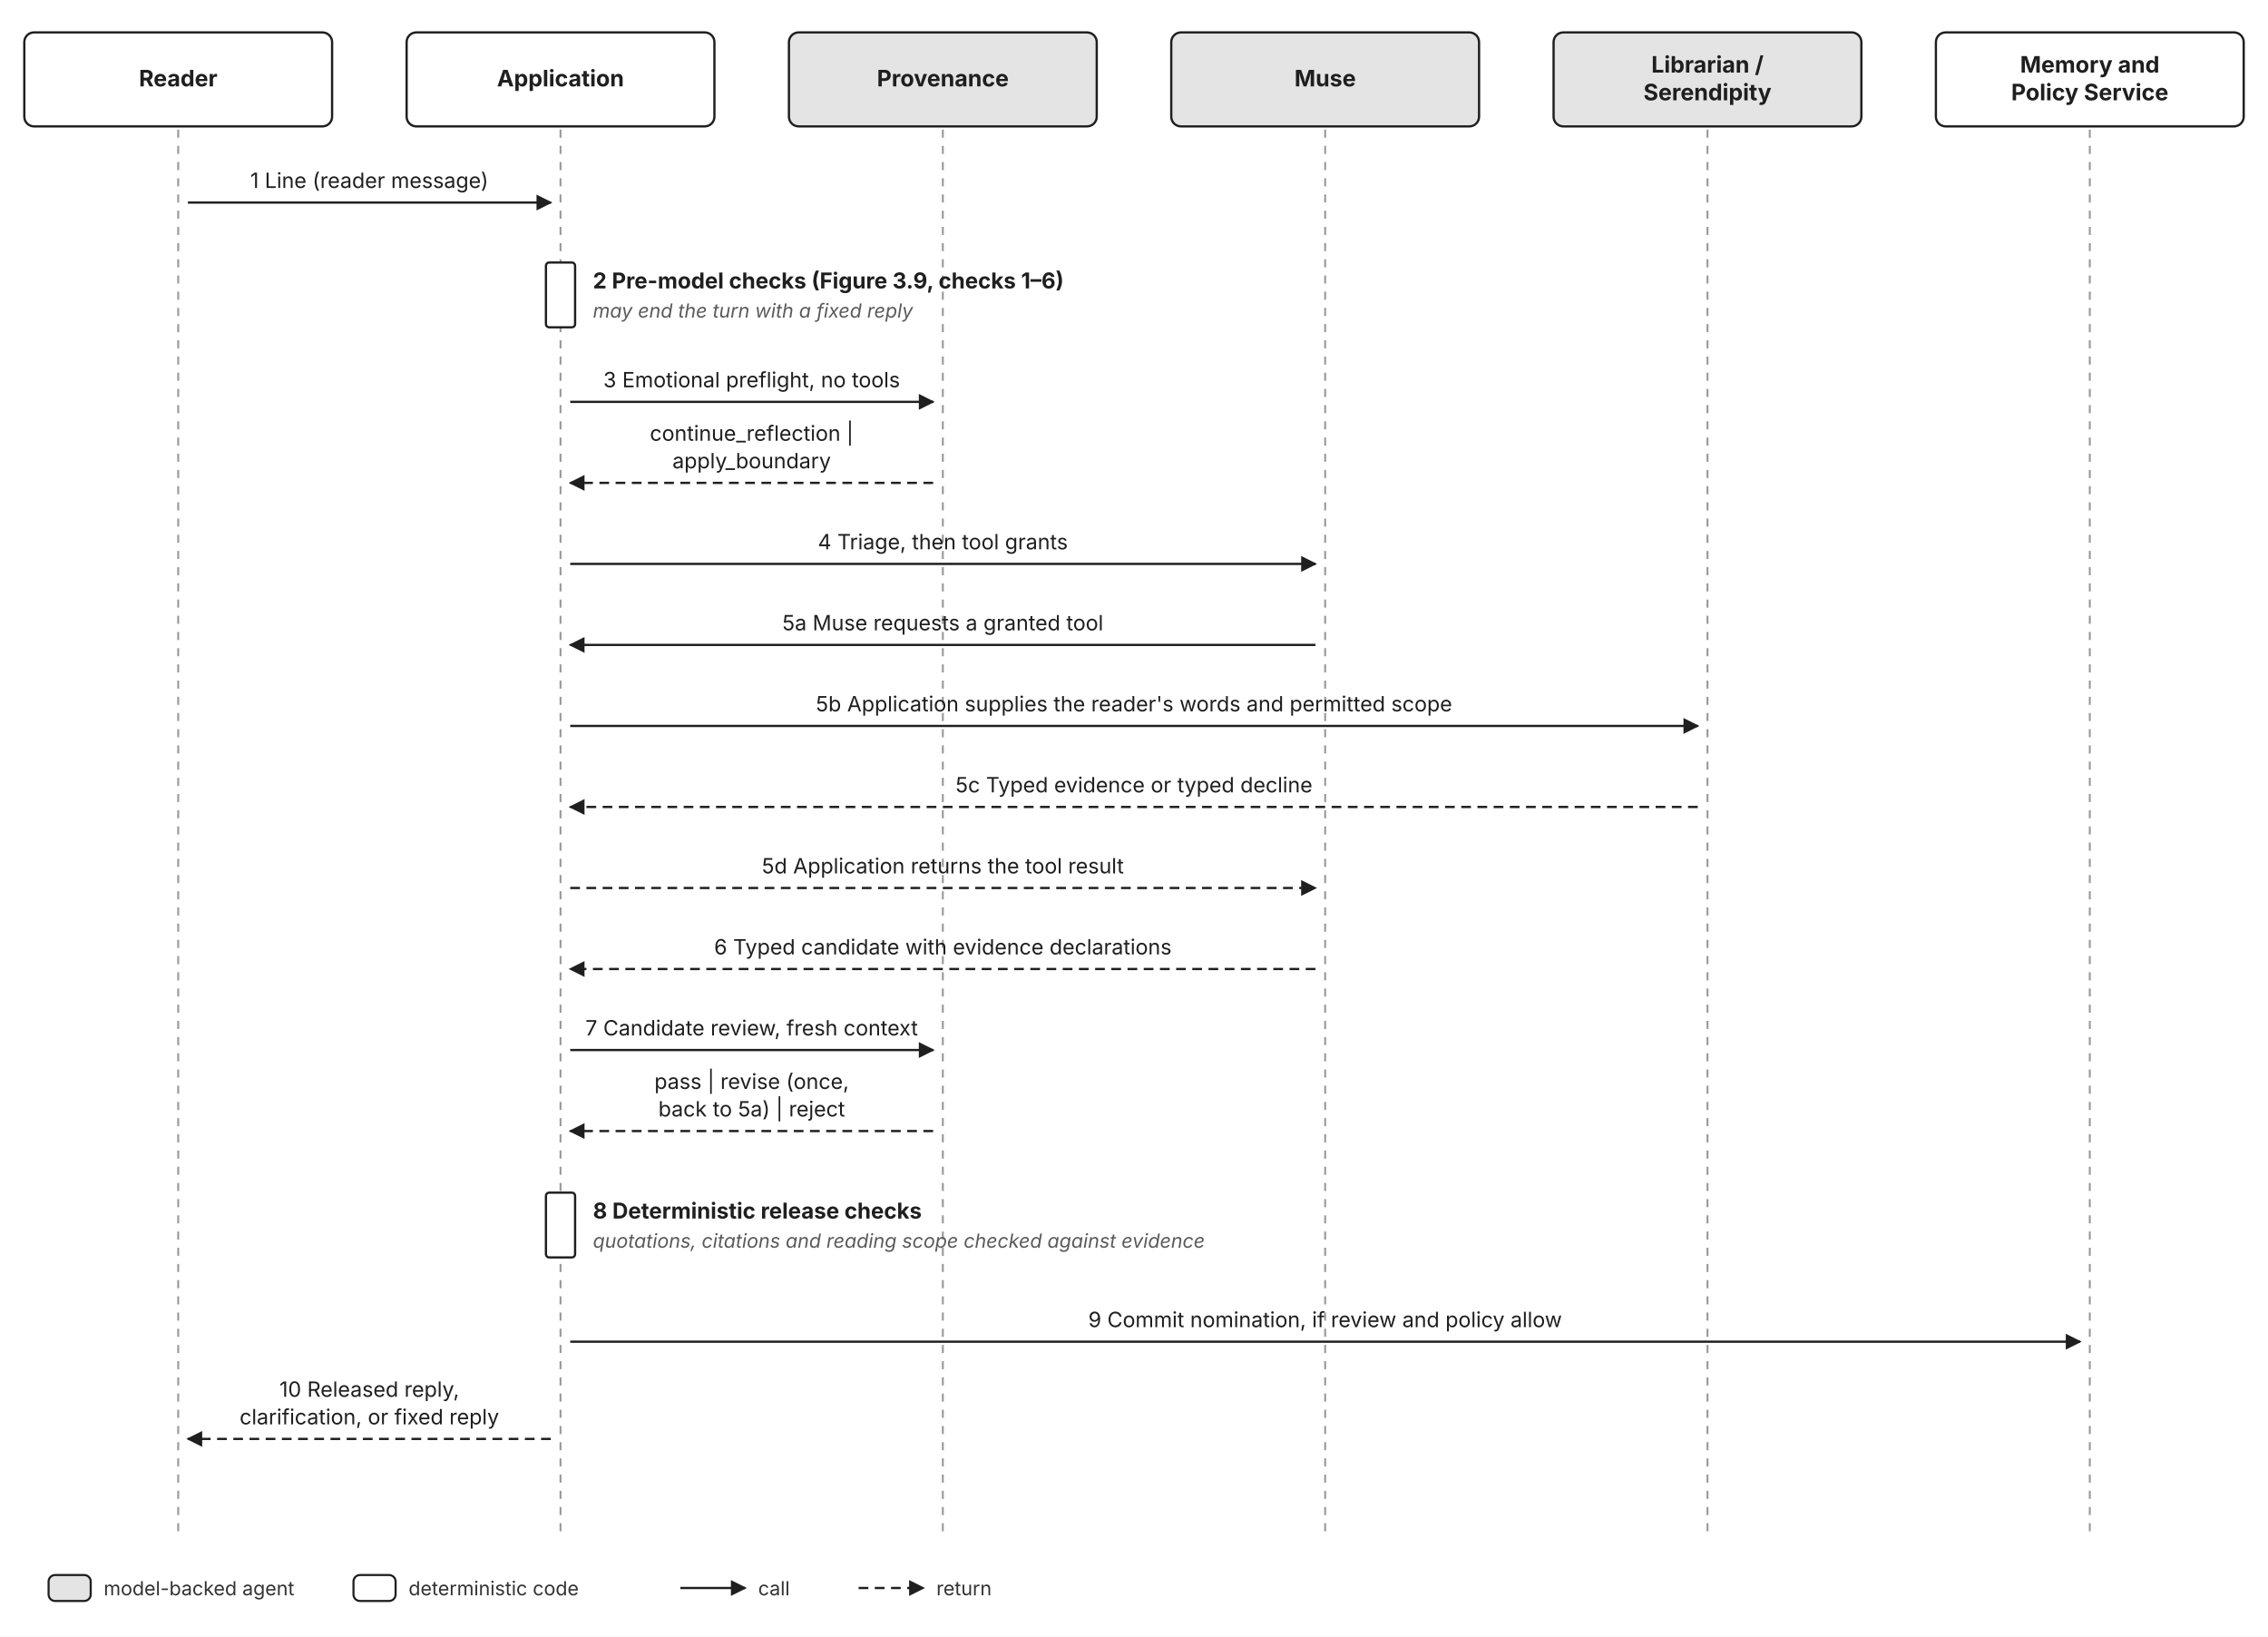
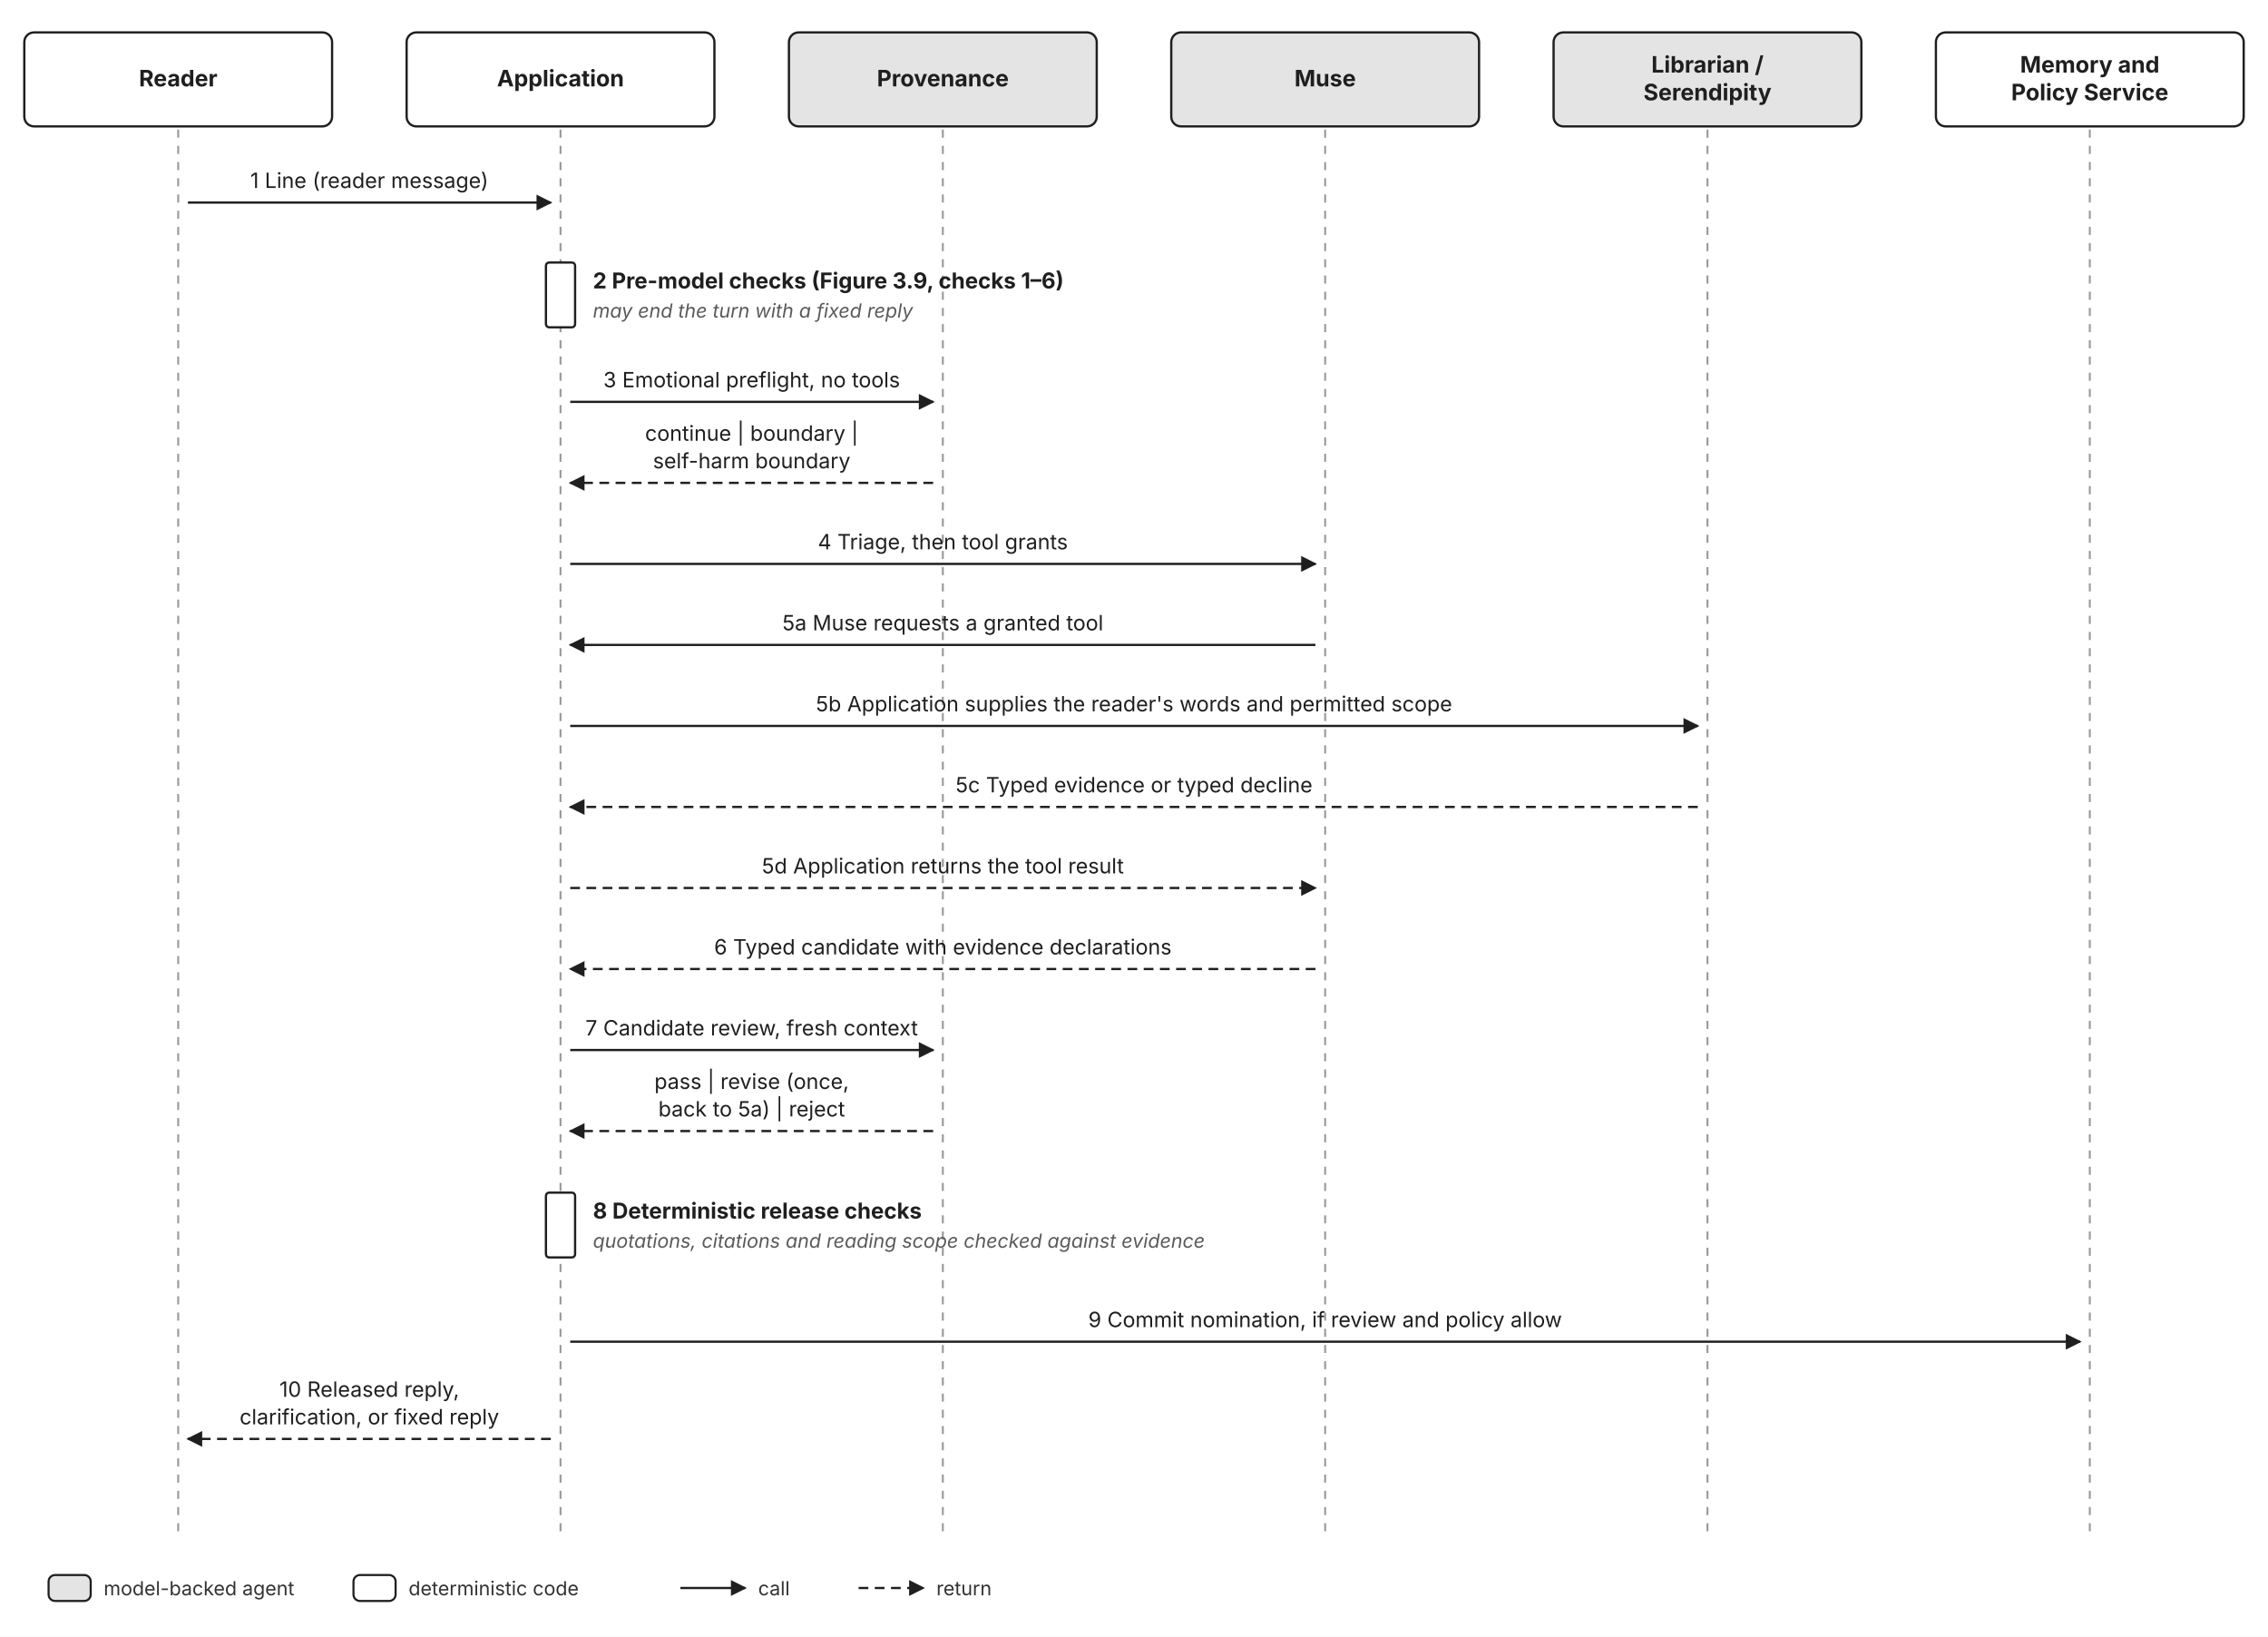
<svg xmlns="http://www.w3.org/2000/svg" width="1400" height="1010" viewBox="0 0 1400 1010" font-family="Inter, 'Helvetica Neue', Arial, sans-serif">
  <defs>
    <marker id="arr-ink" viewBox="0 0 10 10" refX="9" refY="5" markerWidth="7" markerHeight="7" orient="auto-start-reverse">
      <path d="M0,0 L10,5 L0,10 z" fill="#1f1f1f" />
    </marker>
    <marker id="arr-muted" viewBox="0 0 10 10" refX="9" refY="5" markerWidth="7" markerHeight="7" orient="auto-start-reverse">
      <path d="M0,0 L10,5 L0,10 z" fill="#777777" />
    </marker>
    <marker id="arr-sec" viewBox="0 0 10 10" refX="9" refY="5" markerWidth="7" markerHeight="7" orient="auto-start-reverse">
      <path d="M0,0 L10,5 L0,10 z" fill="#b4442c" />
    </marker>
    <marker id="arr-stop" viewBox="0 0 10 10" refX="9" refY="5" markerWidth="7" markerHeight="7" orient="auto-start-reverse">
      <path d="M0,0 L10,5 L0,10 z" fill="#b23a2a" />
    </marker>
  </defs>
  <rect width="1400" height="1010" fill="#ffffff" />
  <rect x="15.0" y="20.0" width="190.0" height="58.0" rx="6" fill="#ffffff" stroke="#1f1f1f" stroke-width="1.4" />
  <text x="110.0" y="53.3" font-size="14" font-weight="650" fill="#1f1f1f" text-anchor="middle">Reader</text>
  <line x1="110" y1="80" x2="110" y2="945" stroke="#9a9a9a" stroke-width="1.2" stroke-dasharray="5 5" />
  <rect x="251.0" y="20.0" width="190.0" height="58.0" rx="6" fill="#ffffff" stroke="#1f1f1f" stroke-width="1.4" />
  <text x="346.0" y="53.3" font-size="14" font-weight="650" fill="#1f1f1f" text-anchor="middle">Application</text>
  <line x1="346" y1="80" x2="346" y2="945" stroke="#9a9a9a" stroke-width="1.2" stroke-dasharray="5 5" />
  <rect x="487.0" y="20.0" width="190.0" height="58.0" rx="6" fill="#e4e4e4" stroke="#1f1f1f" stroke-width="1.4" />
  <text x="582.0" y="53.3" font-size="14" font-weight="650" fill="#1f1f1f" text-anchor="middle">Provenance</text>
  <line x1="582" y1="80" x2="582" y2="945" stroke="#9a9a9a" stroke-width="1.2" stroke-dasharray="5 5" />
  <rect x="723.0" y="20.0" width="190.0" height="58.0" rx="6" fill="#e4e4e4" stroke="#1f1f1f" stroke-width="1.4" />
  <text x="818.0" y="53.3" font-size="14" font-weight="650" fill="#1f1f1f" text-anchor="middle">Muse</text>
  <line x1="818" y1="80" x2="818" y2="945" stroke="#9a9a9a" stroke-width="1.2" stroke-dasharray="5 5" />
  <rect x="959.0" y="20.0" width="190.0" height="58.0" rx="6" fill="#e4e4e4" stroke="#1f1f1f" stroke-width="1.4" />
  <text x="1054.0" y="44.8" font-size="14" font-weight="650" fill="#1f1f1f" text-anchor="middle">Librarian /</text>
  <text x="1054.0" y="61.9" font-size="14" font-weight="650" fill="#1f1f1f" text-anchor="middle">Serendipity</text>
  <line x1="1054" y1="80" x2="1054" y2="945" stroke="#9a9a9a" stroke-width="1.2" stroke-dasharray="5 5" />
  <rect x="1195.0" y="20.0" width="190.0" height="58.0" rx="6" fill="#ffffff" stroke="#1f1f1f" stroke-width="1.4" />
  <text x="1290.0" y="44.8" font-size="14" font-weight="650" fill="#1f1f1f" text-anchor="middle">Memory and</text>
  <text x="1290.0" y="61.9" font-size="14" font-weight="650" fill="#1f1f1f" text-anchor="middle">Policy Service</text>
  <line x1="1290" y1="80" x2="1290" y2="945" stroke="#9a9a9a" stroke-width="1.2" stroke-dasharray="5 5" />
  <polyline points="116.0,125.0 340.0,125.0" fill="none" stroke="#1f1f1f" stroke-width="1.4" marker-end="url(#arr-ink)" />
  <text x="228.0" y="116.0" font-size="13" font-weight="400" fill="#1f1f1f" text-anchor="middle">1  Line (reader message)</text>
  <rect x="337.0" y="162.0" width="18.0" height="40.0" rx="2" fill="#ffffff" stroke="#1f1f1f" stroke-width="1.4" />
  <text x="366.0" y="178.0" font-size="13.5" font-weight="700" fill="#1f1f1f" text-anchor="start">2  Pre-model checks (Figure 3.9, checks 1–6)</text>
  <text x="366.0" y="196.0" font-size="12" font-weight="400" fill="#5a5a5a" text-anchor="start" font-style="italic">may end the turn with a fixed reply</text>
  <polyline points="352.0,248.0 576.0,248.0" fill="none" stroke="#1f1f1f" stroke-width="1.4" marker-end="url(#arr-ink)" />
  <text x="464.0" y="239.0" font-size="13" font-weight="400" fill="#1f1f1f" text-anchor="middle">3  Emotional preflight, no tools</text>
  <polyline points="576.0,298.0 352.0,298.0" fill="none" stroke="#1f1f1f" stroke-width="1.4" stroke-dasharray="6 4" marker-end="url(#arr-ink)" />
-   <text x="464.0" y="272.0" font-size="13" font-weight="400" fill="#1f1f1f" text-anchor="middle">continue_reflection |</text>
-   <text x="464.0" y="289.0" font-size="13" font-weight="400" fill="#1f1f1f" text-anchor="middle">apply_boundary</text>
+   <text x="464.0" y="272.0" font-size="13" font-weight="400" fill="#1f1f1f" text-anchor="middle">continue | boundary |</text>
+   <text x="464.0" y="289.0" font-size="13" font-weight="400" fill="#1f1f1f" text-anchor="middle">self-harm boundary</text>
  <polyline points="352.0,348.0 812.0,348.0" fill="none" stroke="#1f1f1f" stroke-width="1.4" marker-end="url(#arr-ink)" />
  <text x="582.0" y="339.0" font-size="13" font-weight="400" fill="#1f1f1f" text-anchor="middle">4  Triage, then tool grants</text>
  <polyline points="812.0,398.0 352.0,398.0" fill="none" stroke="#1f1f1f" stroke-width="1.4" marker-end="url(#arr-ink)" />
  <text x="582.0" y="389.0" font-size="13" font-weight="400" fill="#1f1f1f" text-anchor="middle">5a  Muse requests a granted tool</text>
  <polyline points="352.0,448.0 1048.0,448.0" fill="none" stroke="#1f1f1f" stroke-width="1.4" marker-end="url(#arr-ink)" />
  <text x="700.0" y="439.0" font-size="13" font-weight="400" fill="#1f1f1f" text-anchor="middle">5b  Application supplies the reader's words and permitted scope</text>
  <polyline points="1048.0,498.0 352.0,498.0" fill="none" stroke="#1f1f1f" stroke-width="1.4" stroke-dasharray="6 4" marker-end="url(#arr-ink)" />
  <text x="700.0" y="489.0" font-size="13" font-weight="400" fill="#1f1f1f" text-anchor="middle">5c  Typed evidence or typed decline</text>
  <polyline points="352.0,548.0 812.0,548.0" fill="none" stroke="#1f1f1f" stroke-width="1.4" stroke-dasharray="6 4" marker-end="url(#arr-ink)" />
  <text x="582.0" y="539.0" font-size="13" font-weight="400" fill="#1f1f1f" text-anchor="middle">5d  Application returns the tool result</text>
  <polyline points="812.0,598.0 352.0,598.0" fill="none" stroke="#1f1f1f" stroke-width="1.4" stroke-dasharray="6 4" marker-end="url(#arr-ink)" />
  <text x="582.0" y="589.0" font-size="13" font-weight="400" fill="#1f1f1f" text-anchor="middle">6  Typed candidate with evidence declarations</text>
  <polyline points="352.0,648.0 576.0,648.0" fill="none" stroke="#1f1f1f" stroke-width="1.4" marker-end="url(#arr-ink)" />
  <text x="464.0" y="639.0" font-size="13" font-weight="400" fill="#1f1f1f" text-anchor="middle">7  Candidate review, fresh context</text>
  <polyline points="576.0,698.0 352.0,698.0" fill="none" stroke="#1f1f1f" stroke-width="1.4" stroke-dasharray="6 4" marker-end="url(#arr-ink)" />
  <text x="464.0" y="672.0" font-size="13" font-weight="400" fill="#1f1f1f" text-anchor="middle">pass | revise (once,</text>
  <text x="464.0" y="689.0" font-size="13" font-weight="400" fill="#1f1f1f" text-anchor="middle">back to 5a) | reject</text>
  <rect x="337.0" y="736.0" width="18.0" height="40.0" rx="2" fill="#ffffff" stroke="#1f1f1f" stroke-width="1.4" />
  <text x="366.0" y="752.0" font-size="13.5" font-weight="700" fill="#1f1f1f" text-anchor="start">8  Deterministic release checks</text>
  <text x="366.0" y="770.0" font-size="12" font-weight="400" fill="#5a5a5a" text-anchor="start" font-style="italic">quotations, citations and reading scope checked against evidence</text>
  <polyline points="352.0,828.0 1284.0,828.0" fill="none" stroke="#1f1f1f" stroke-width="1.4" marker-end="url(#arr-ink)" />
  <text x="818.0" y="819.0" font-size="13" font-weight="400" fill="#1f1f1f" text-anchor="middle">9  Commit nomination, if review and policy allow</text>
  <polyline points="340.0,888.0 116.0,888.0" fill="none" stroke="#1f1f1f" stroke-width="1.4" stroke-dasharray="6 4" marker-end="url(#arr-ink)" />
  <text x="228.0" y="862.0" font-size="13" font-weight="400" fill="#1f1f1f" text-anchor="middle">10  Released reply,</text>
  <text x="228.0" y="879.0" font-size="13" font-weight="400" fill="#1f1f1f" text-anchor="middle">clarification, or fixed reply</text>
  <rect x="30.0" y="972.0" width="26.0" height="16.0" rx="4" fill="#e4e4e4" stroke="#1f1f1f" stroke-width="1.3" />
  <text x="64.0" y="984.5" font-size="12" font-weight="400" fill="#333333" text-anchor="start">model-backed agent</text>
  <rect x="218.2" y="972.0" width="26.0" height="16.0" rx="4" fill="#ffffff" stroke="#1f1f1f" stroke-width="1.3" />
  <text x="252.2" y="984.5" font-size="12" font-weight="400" fill="#333333" text-anchor="start">deterministic code</text>
  <polyline points="420.0,980.0 460.0,980.0" fill="none" stroke="#1f1f1f" stroke-width="1.4" marker-end="url(#arr-ink)" />
  <text x="468.0" y="984.5" font-size="12" font-weight="400" fill="#333333" text-anchor="start">call</text>
  <polyline points="530.0,980.0 570.0,980.0" fill="none" stroke="#1f1f1f" stroke-width="1.4" stroke-dasharray="6 4" marker-end="url(#arr-ink)" />
  <text x="578.0" y="984.5" font-size="12" font-weight="400" fill="#333333" text-anchor="start">return</text>
</svg>
